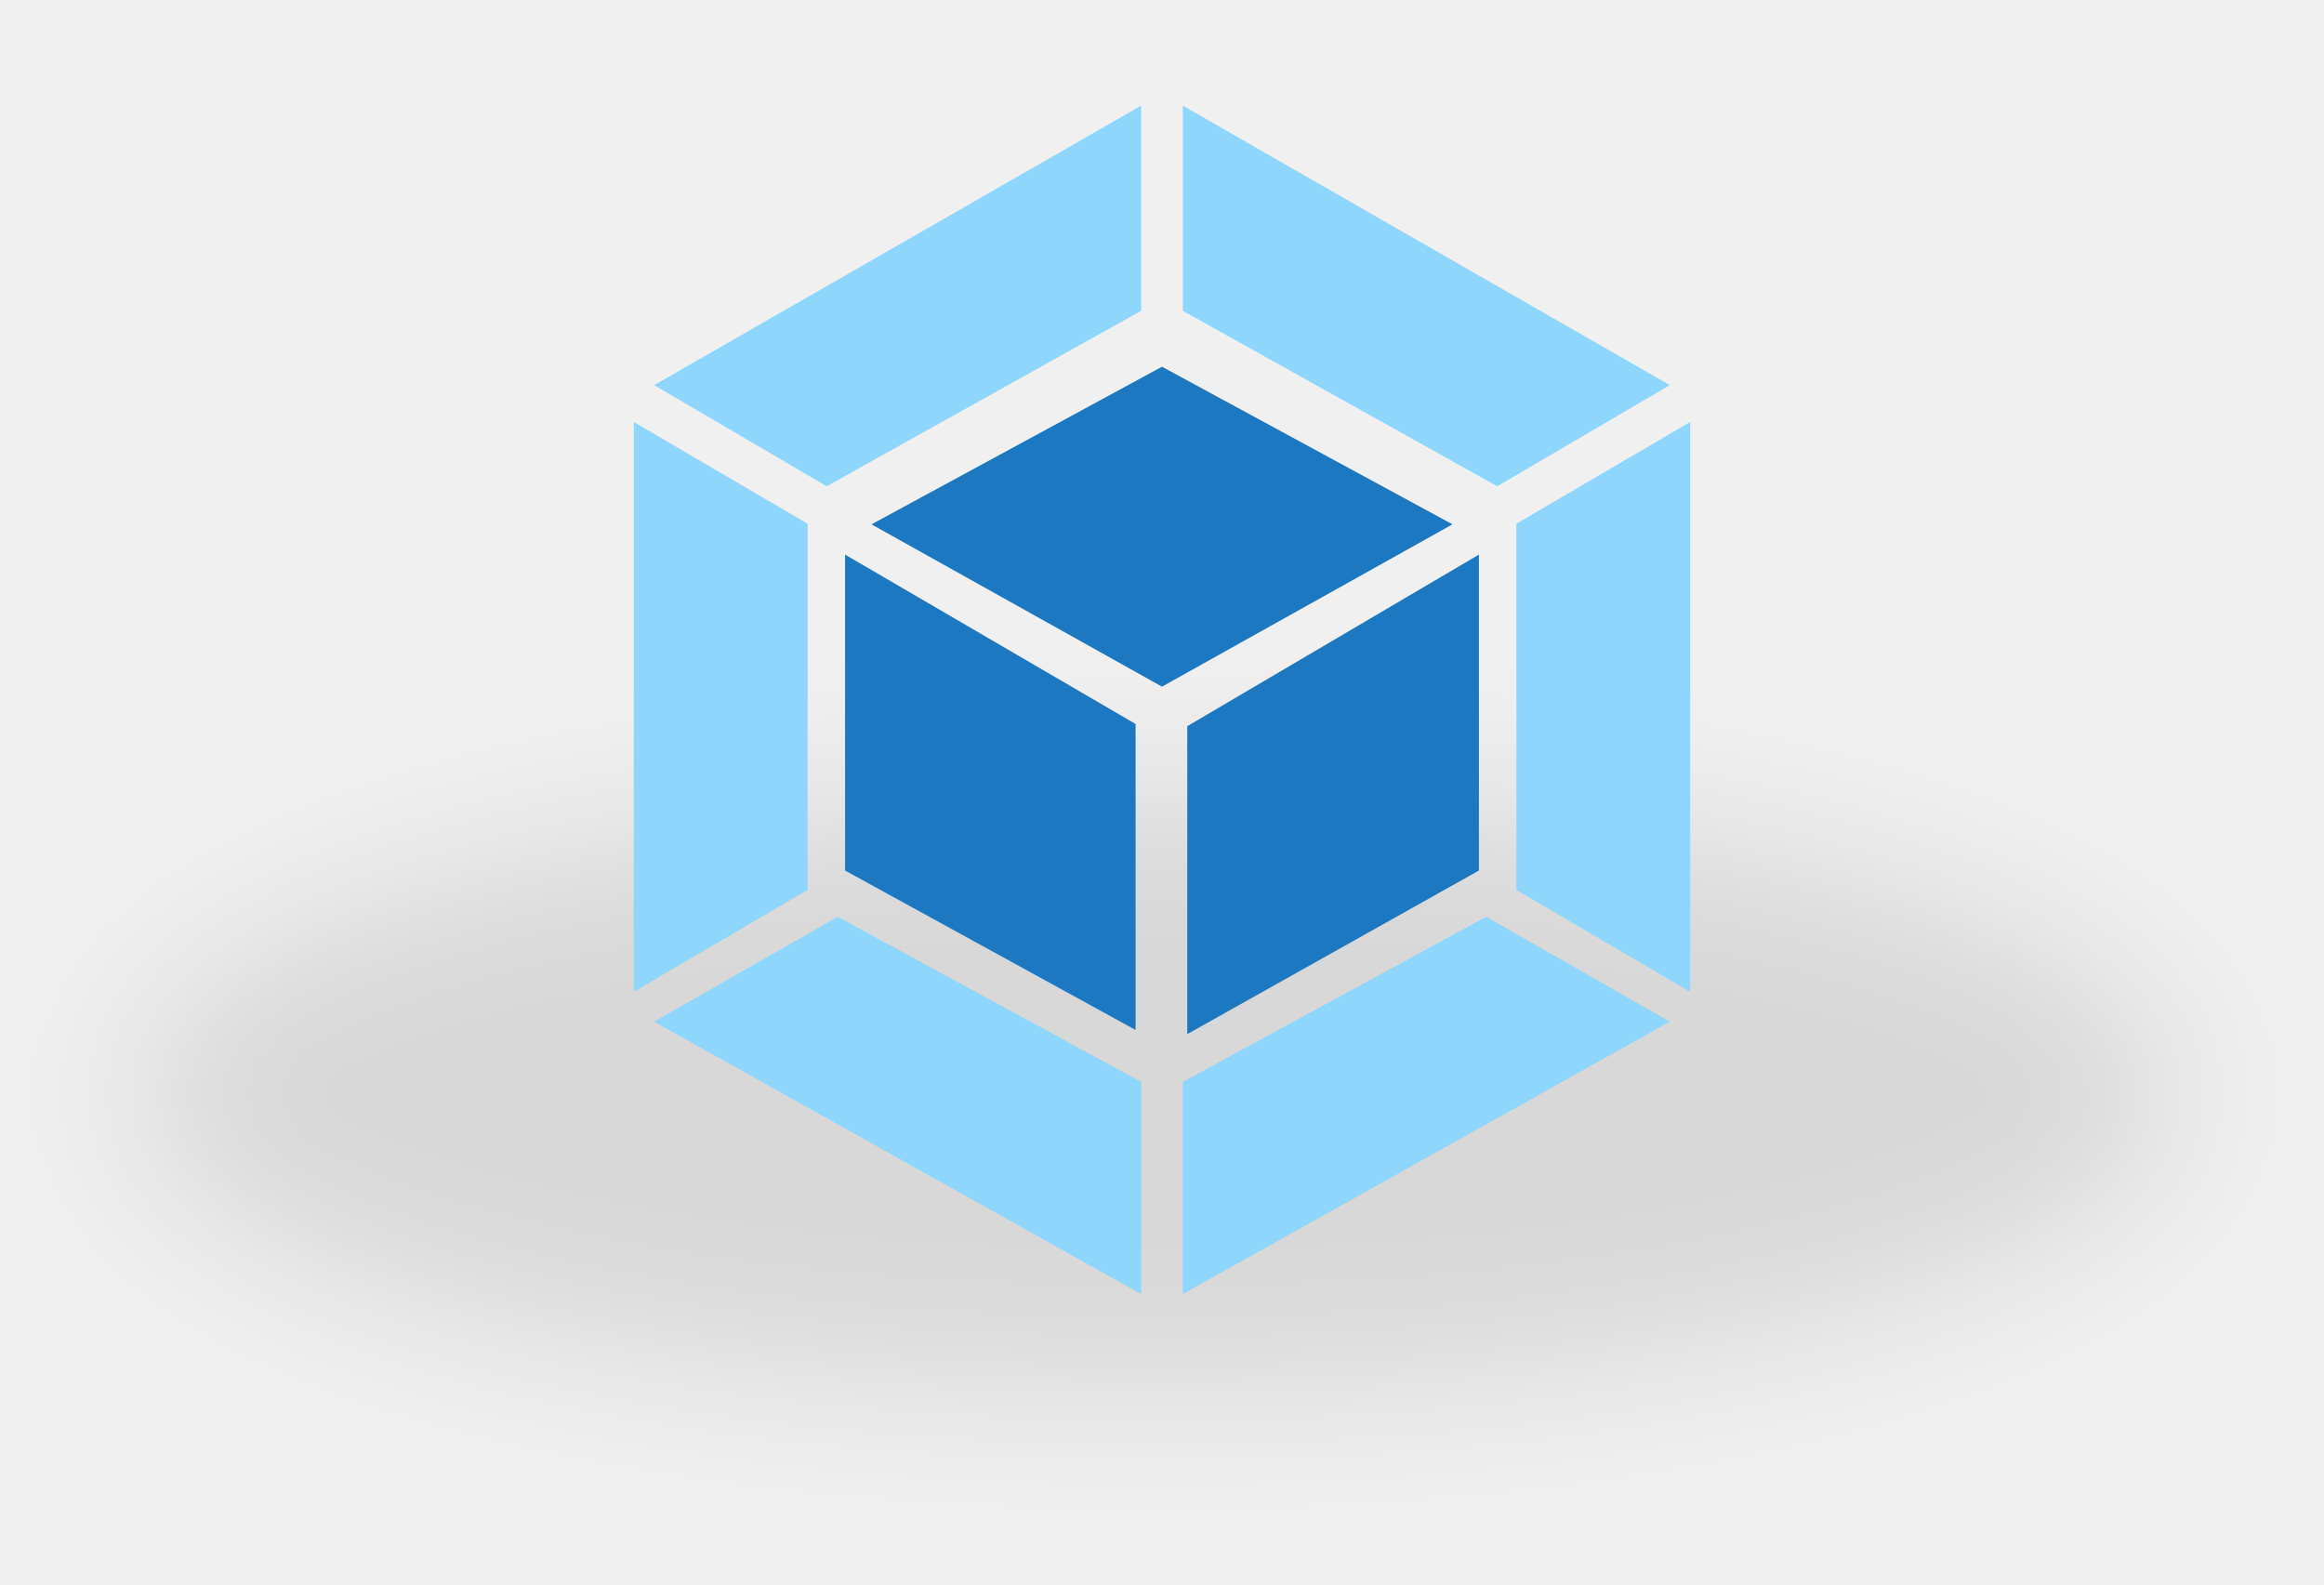
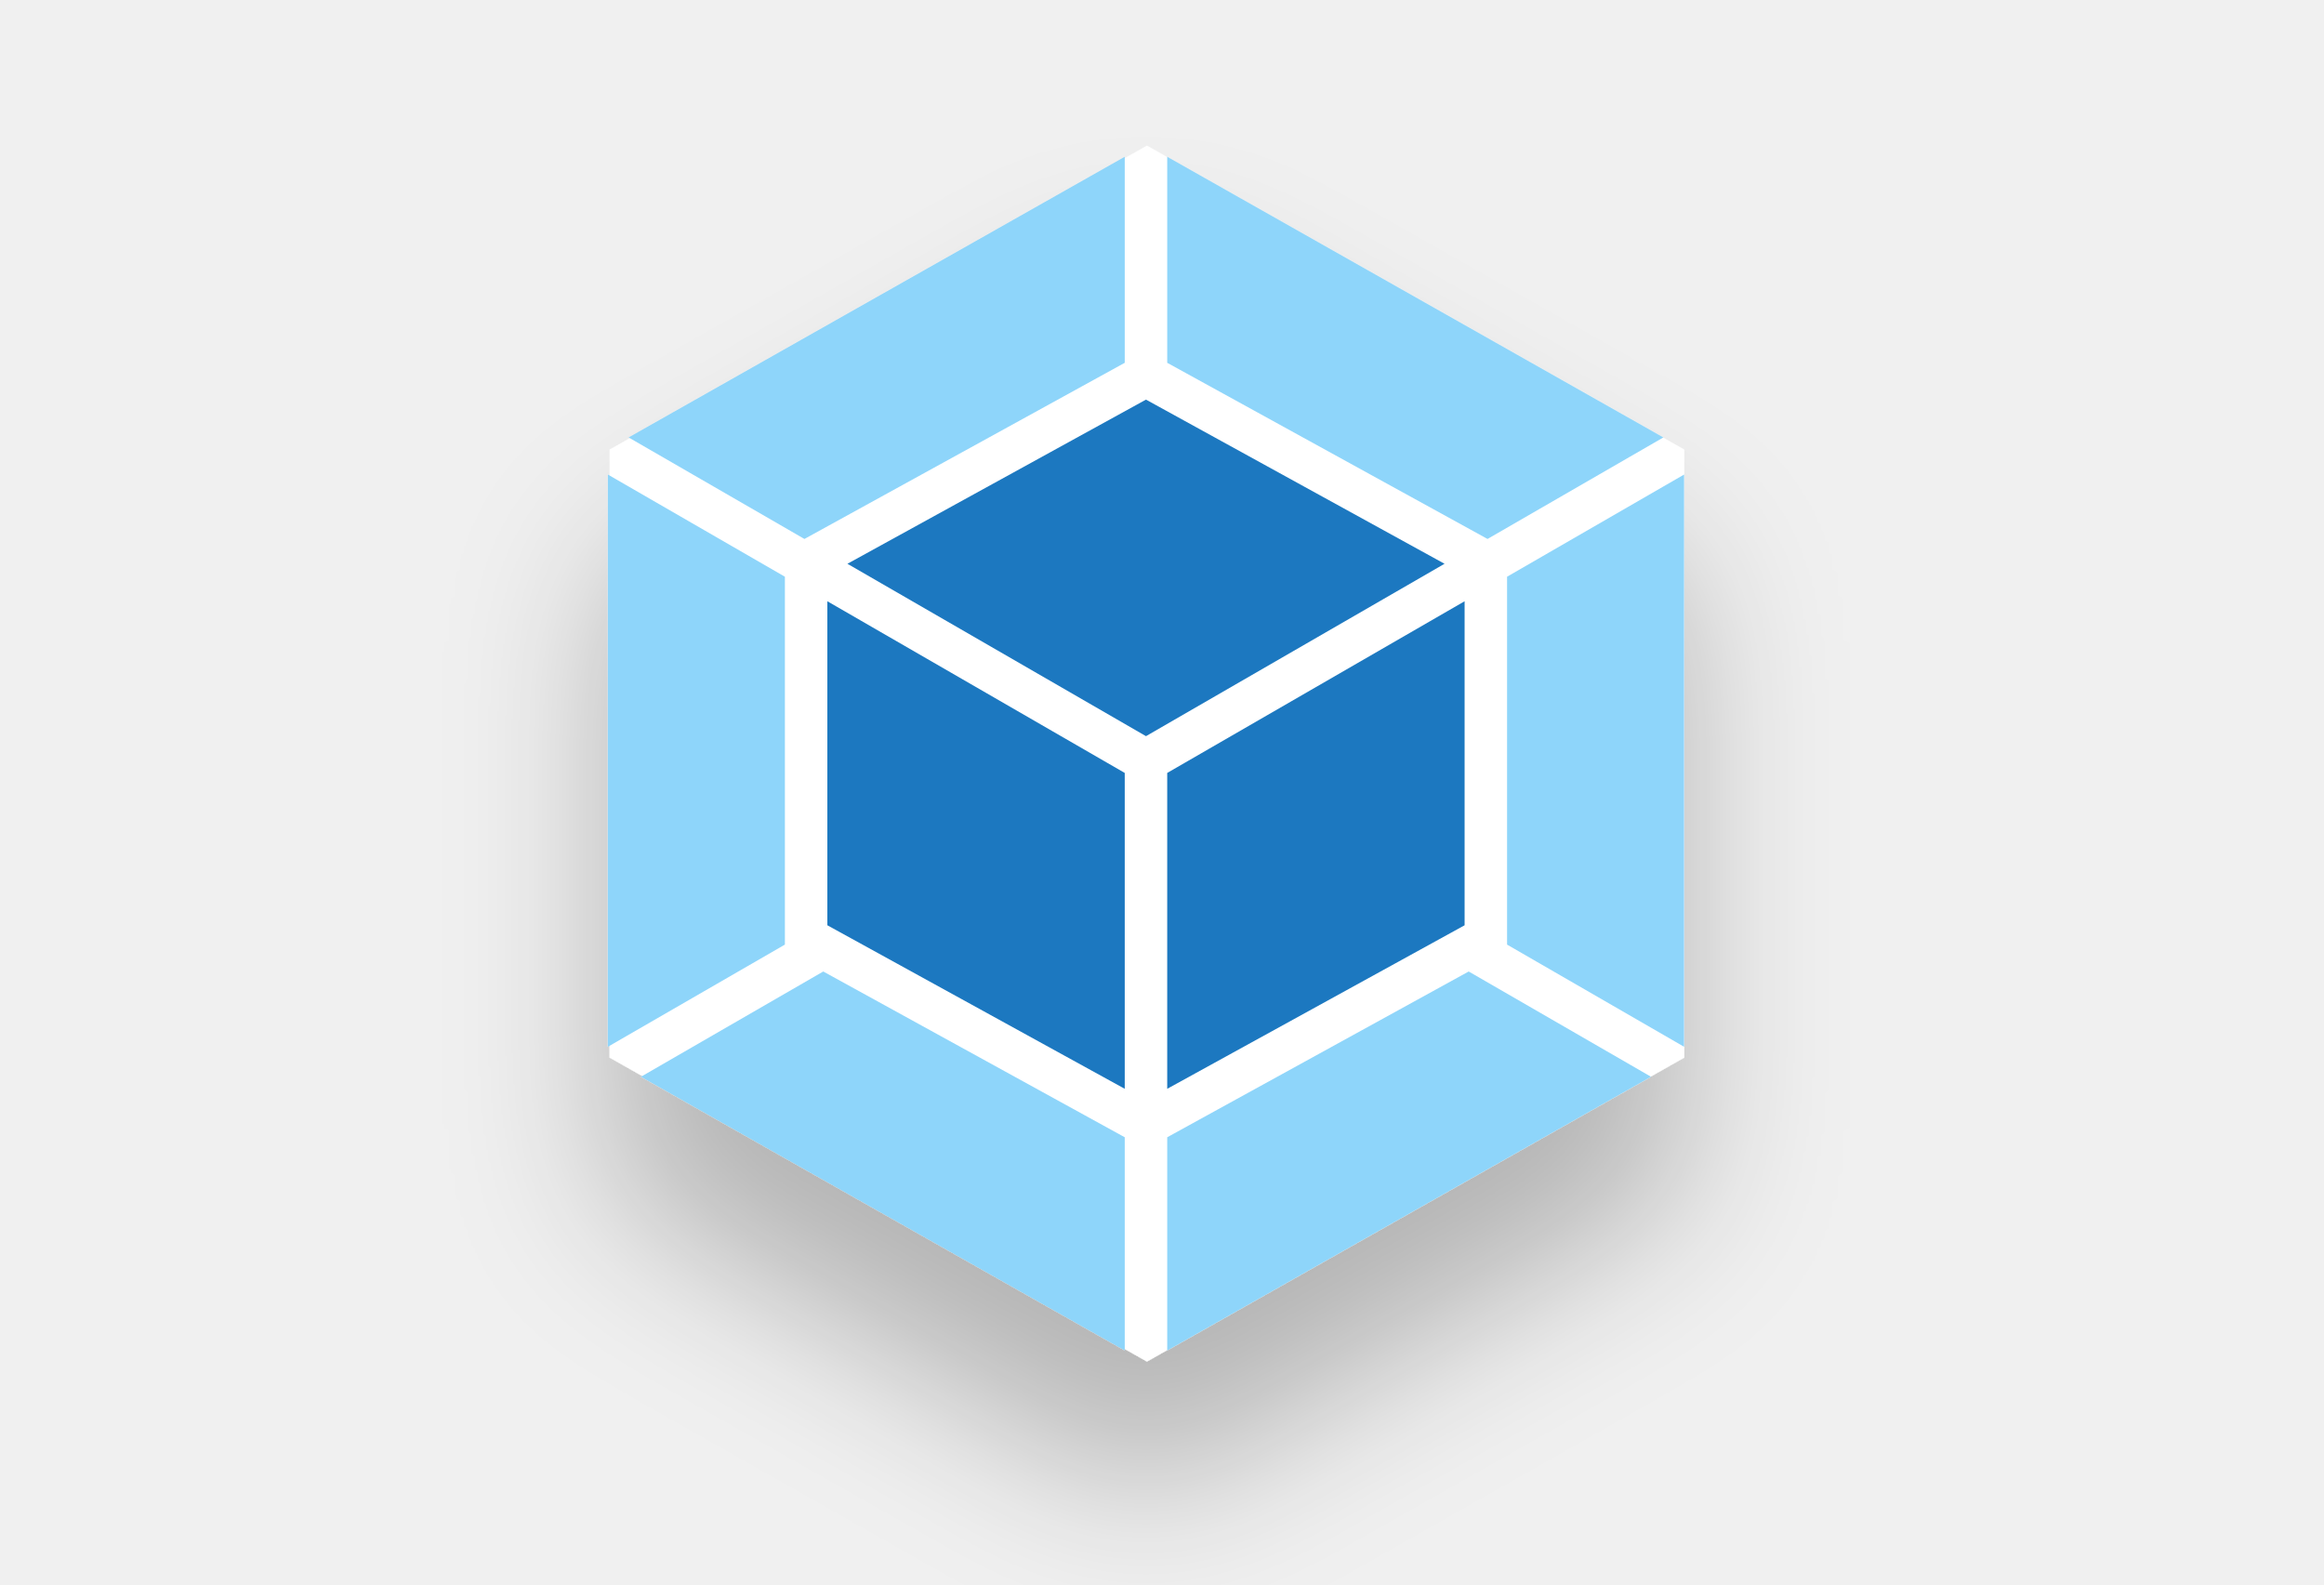
- <svg xmlns="http://www.w3.org/2000/svg" width="88" height="60" viewBox="0 0 88 60">
+ <svg xmlns="http://www.w3.org/2000/svg" width="88px" height="60px" viewBox="0 0 88 60" version="1.1">
  <defs>
-     <filter id="a" width="122.1%" height="175.1%" x="-11.1%" y="-37.6%" filterUnits="objectBoundingBox">
-       <feGaussianBlur in="SourceGraphic" stdDeviation="2.857" />
+     <filter x="-27.4%" y="-13.8%" width="154.8%" height="148.9%" filterUnits="objectBoundingBox" id="filter-1">
+       <feOffset dx="0" dy="5" in="SourceAlpha" result="shadowOffsetOuter1" />
+       <feGaussianBlur stdDeviation="3" in="shadowOffsetOuter1" result="shadowBlurOuter1" />
+       <feColorMatrix values="0 0 0 0 0   0 0 0 0 0   0 0 0 0 0  0 0 0 0.246 0" type="matrix" in="shadowBlurOuter1" result="shadowMatrixOuter1" />
+       <feMerge>
+         <feMergeNode in="shadowMatrixOuter1" />
+         <feMergeNode in="SourceGraphic" />
+       </feMerge>
    </filter>
  </defs>
-   <g fill="none" transform="translate(5 4)">
-     <path fill="#000000" fill-opacity=".1" d="M38.743,22.825 C60.14,22.825 77.486,17.715 77.486,11.413 C77.486,5.11 60.14,0 38.743,0 C17.346,0 0,5.11 0,11.413 C0,17.716 17.346,22.825 38.743,22.825 Z" filter="url(#a)" transform="translate(0 26)" />
-     <g transform="translate(19)">
-       <path fill="#8ED6FB" d="M39.23,34.684 L20.789,45 L20.789,36.965 L32.279,30.714 L39.23,34.684 Z M40,33.554 L40,11.978 L33.42,15.83 L33.42,29.698 L40,33.554 Z M0.77,34.684 L19.211,45 L19.211,36.965 L7.721,30.714 L0.77,34.684 L0.77,34.684 Z M1.22230768e-15,33.554 L1.22230768e-15,11.978 L6.58,15.83 L6.58,29.698 L1.22230768e-15,33.554 Z M0.77,10.583 L19.211,0 L19.211,7.769 L7.397,14.36 L7.307,14.413 L0.77,10.583 L0.77,10.583 Z M39.23,10.583 L20.789,0 L20.789,7.769 L32.603,14.36 L32.693,14.413 L39.23,10.583 L39.23,10.583 Z" />
-       <path fill="#1C78C0" d="M8,28.963 L8,17 L19,23.414 L19,35 L8,28.963 Z M32,28.963 L32,17 L20.956,23.498 L20.956,35.157 L32,28.963 Z M20,9.886 L31,15.854 L20,22 L9,15.854 L20,9.886 Z" />
+   <g id="Page-1" stroke="none" stroke-width="1" fill="none" fill-rule="evenodd">
+     <g id="Artboard-Copy" transform="translate(-296, -193)">
+       <g id="Group-16" filter="url(#filter-1)" transform="translate(319, 198.5)">
+         <polygon id="border" fill="#FFFFFF" points="20.43 0.013 40.777 11.523 40.777 34.544 20.43 46.054 0.084 34.544 0.084 11.523" />
+         <g id="cube" transform="translate(0.017433, 0.407493)">
+           <g>
+             <path d="M39.498,34.863 L21.18,45.226 L21.18,37.155 L32.596,30.878 L39.498,34.863 Z M40.752,33.729 L34.049,29.86 L34.049,29.128 L34.049,15.93 L40.752,12.061 L40.752,33.729 Z M1.254,34.863 L8.156,30.878 L19.572,37.155 L19.572,45.226 L1.254,34.863 Z M-1.77388712e-14,33.729 L-3.00287636e-14,12.061 L6.703,15.93 L6.703,29.128 L6.703,29.86 L-1.63202785e-14,33.729 Z M0.785,10.656 L19.572,0.028 L19.572,7.83 L7.536,14.449 L7.443,14.5 L0.785,10.656 Z M39.967,10.656 L33.309,14.5 L33.216,14.449 L21.18,7.83 L21.18,0.028 L39.967,10.656 Z" id="outer-cube" fill="#8ED5FA" />
+             <path d="M19.572,35.32 L8.311,29.128 L8.311,16.859 L19.572,23.36 L19.572,35.32 Z M21.18,35.32 L21.18,23.36 L32.441,16.859 L32.441,29.128 L21.18,35.32 Z M20.377,22.895 L20.374,22.895 L20.376,22.892 L20.377,22.895 Z M9.071,15.44 L20.376,9.224 L31.681,15.44 L20.376,21.967 L9.071,15.44 Z" id="inner-cube" fill="#1C78C0" />
+           </g>
+         </g>
+       </g>
    </g>
  </g>
</svg>
